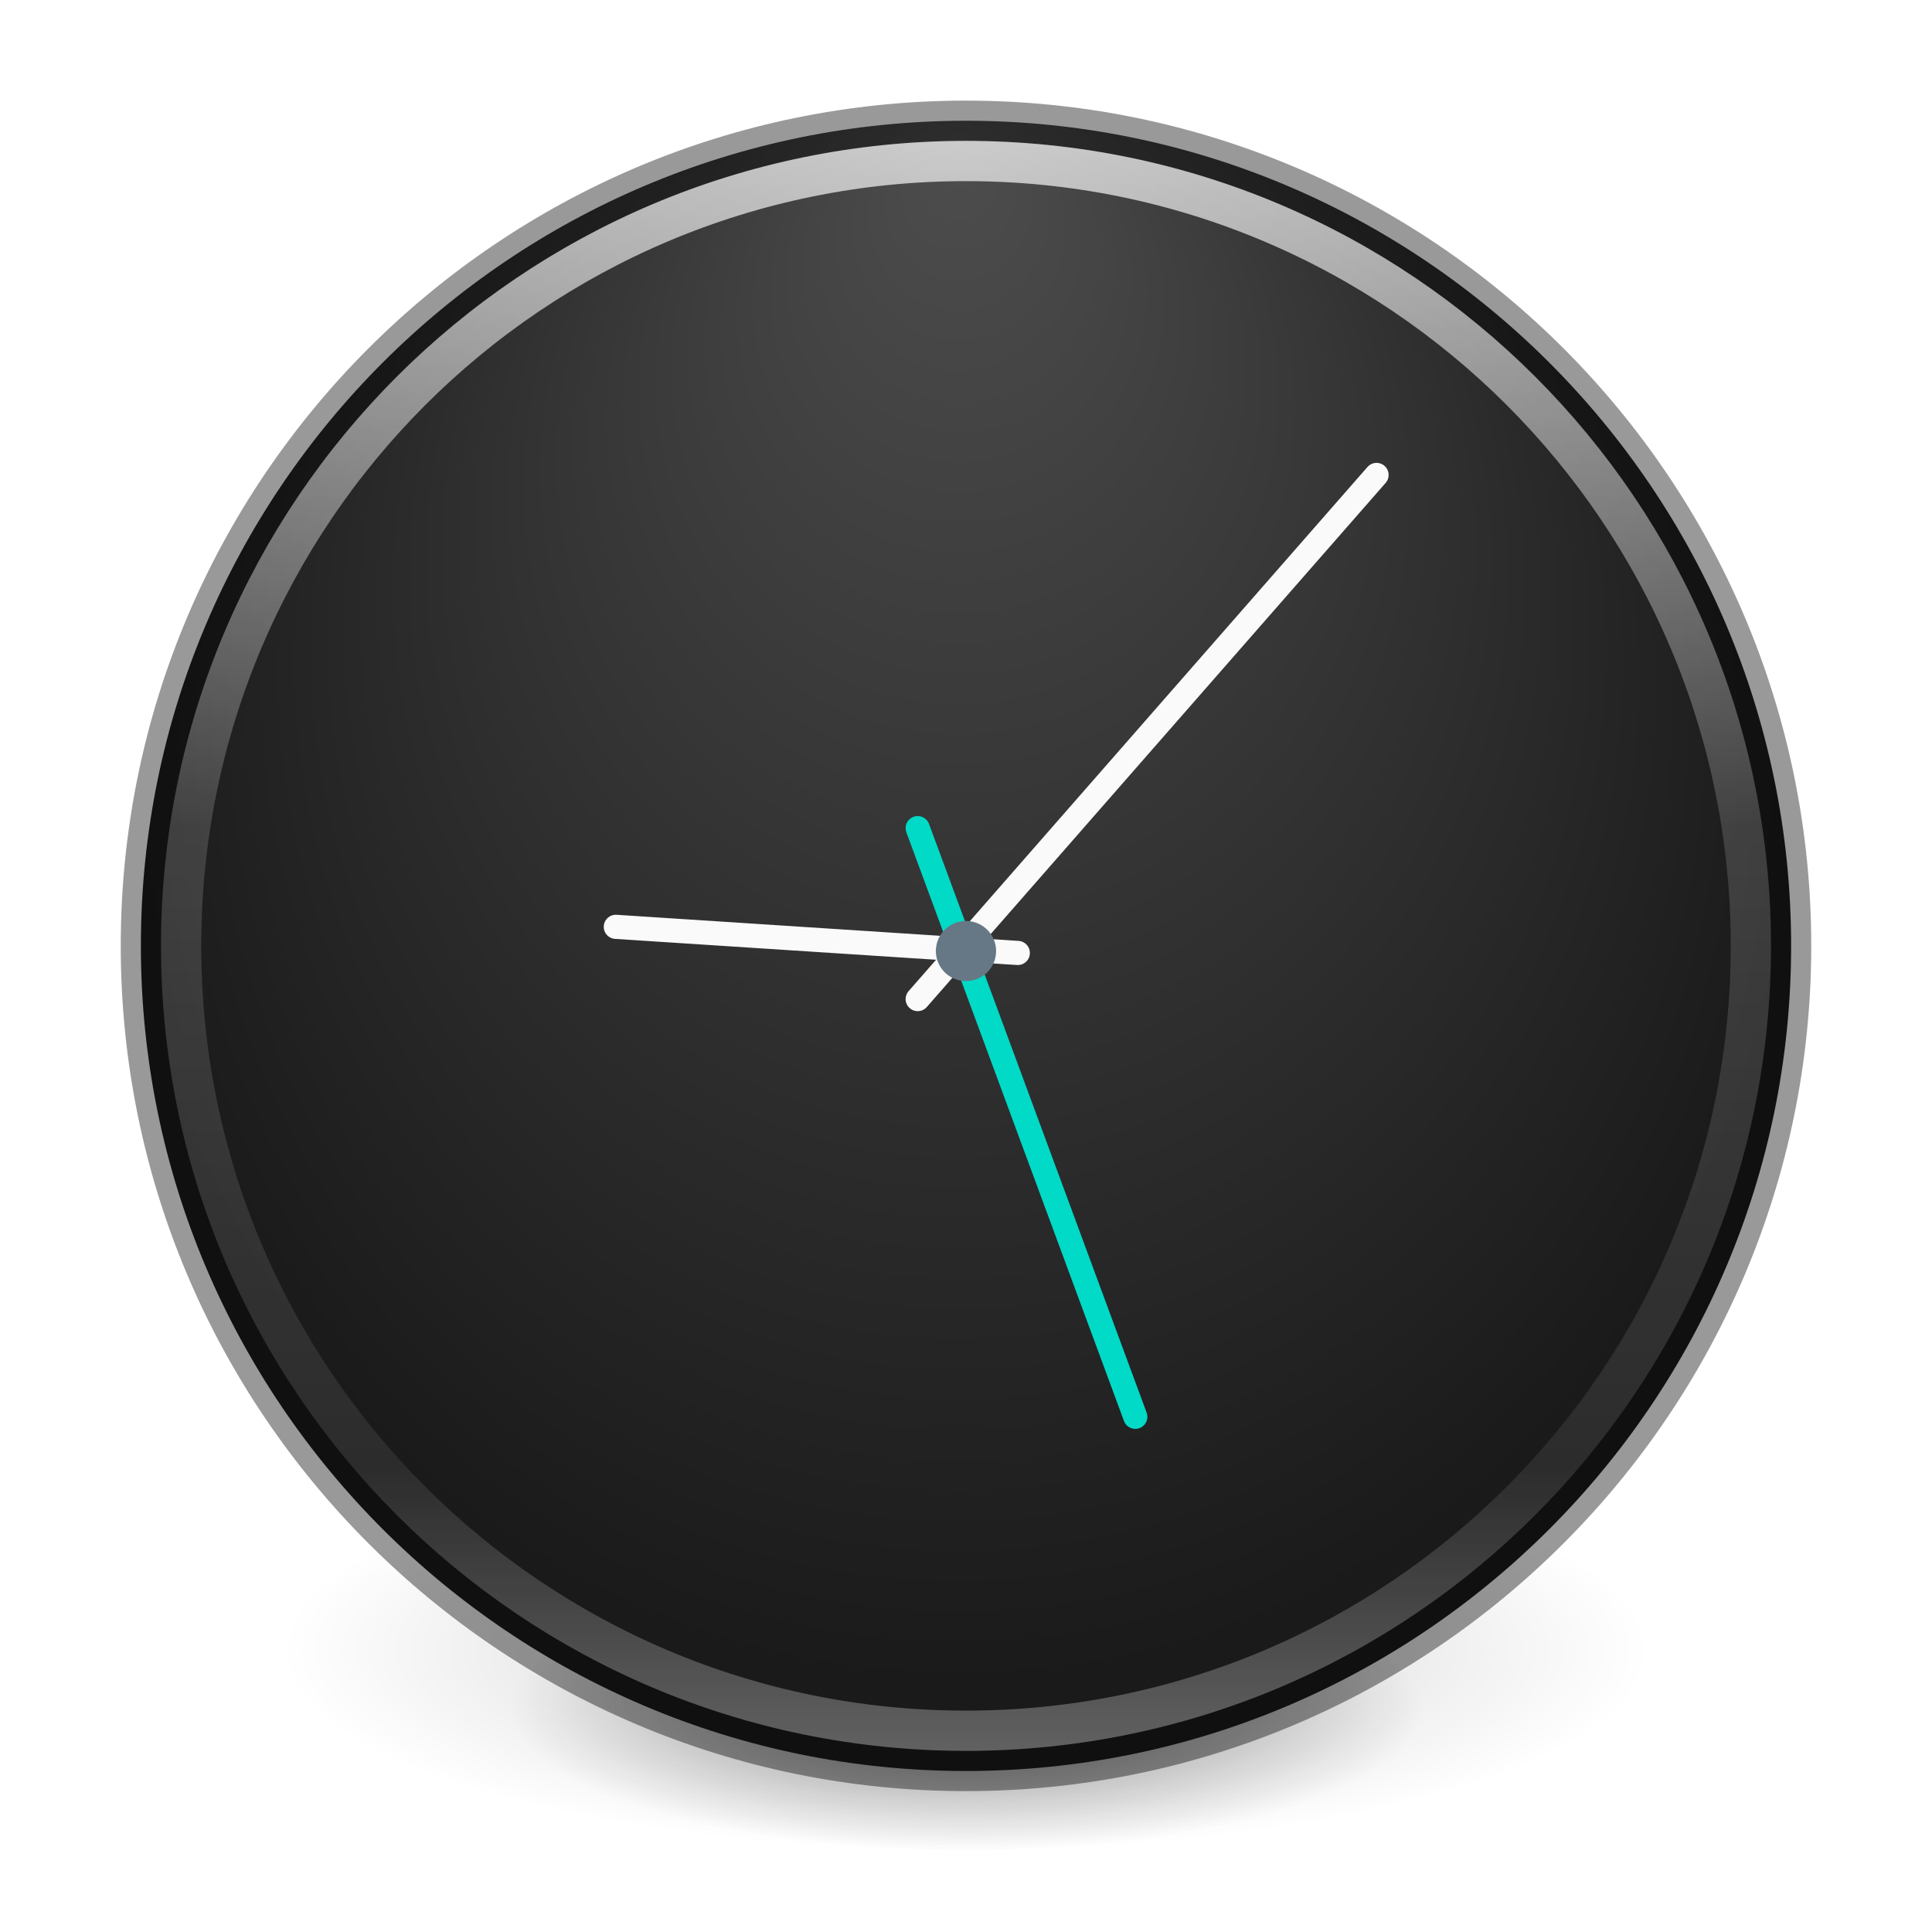
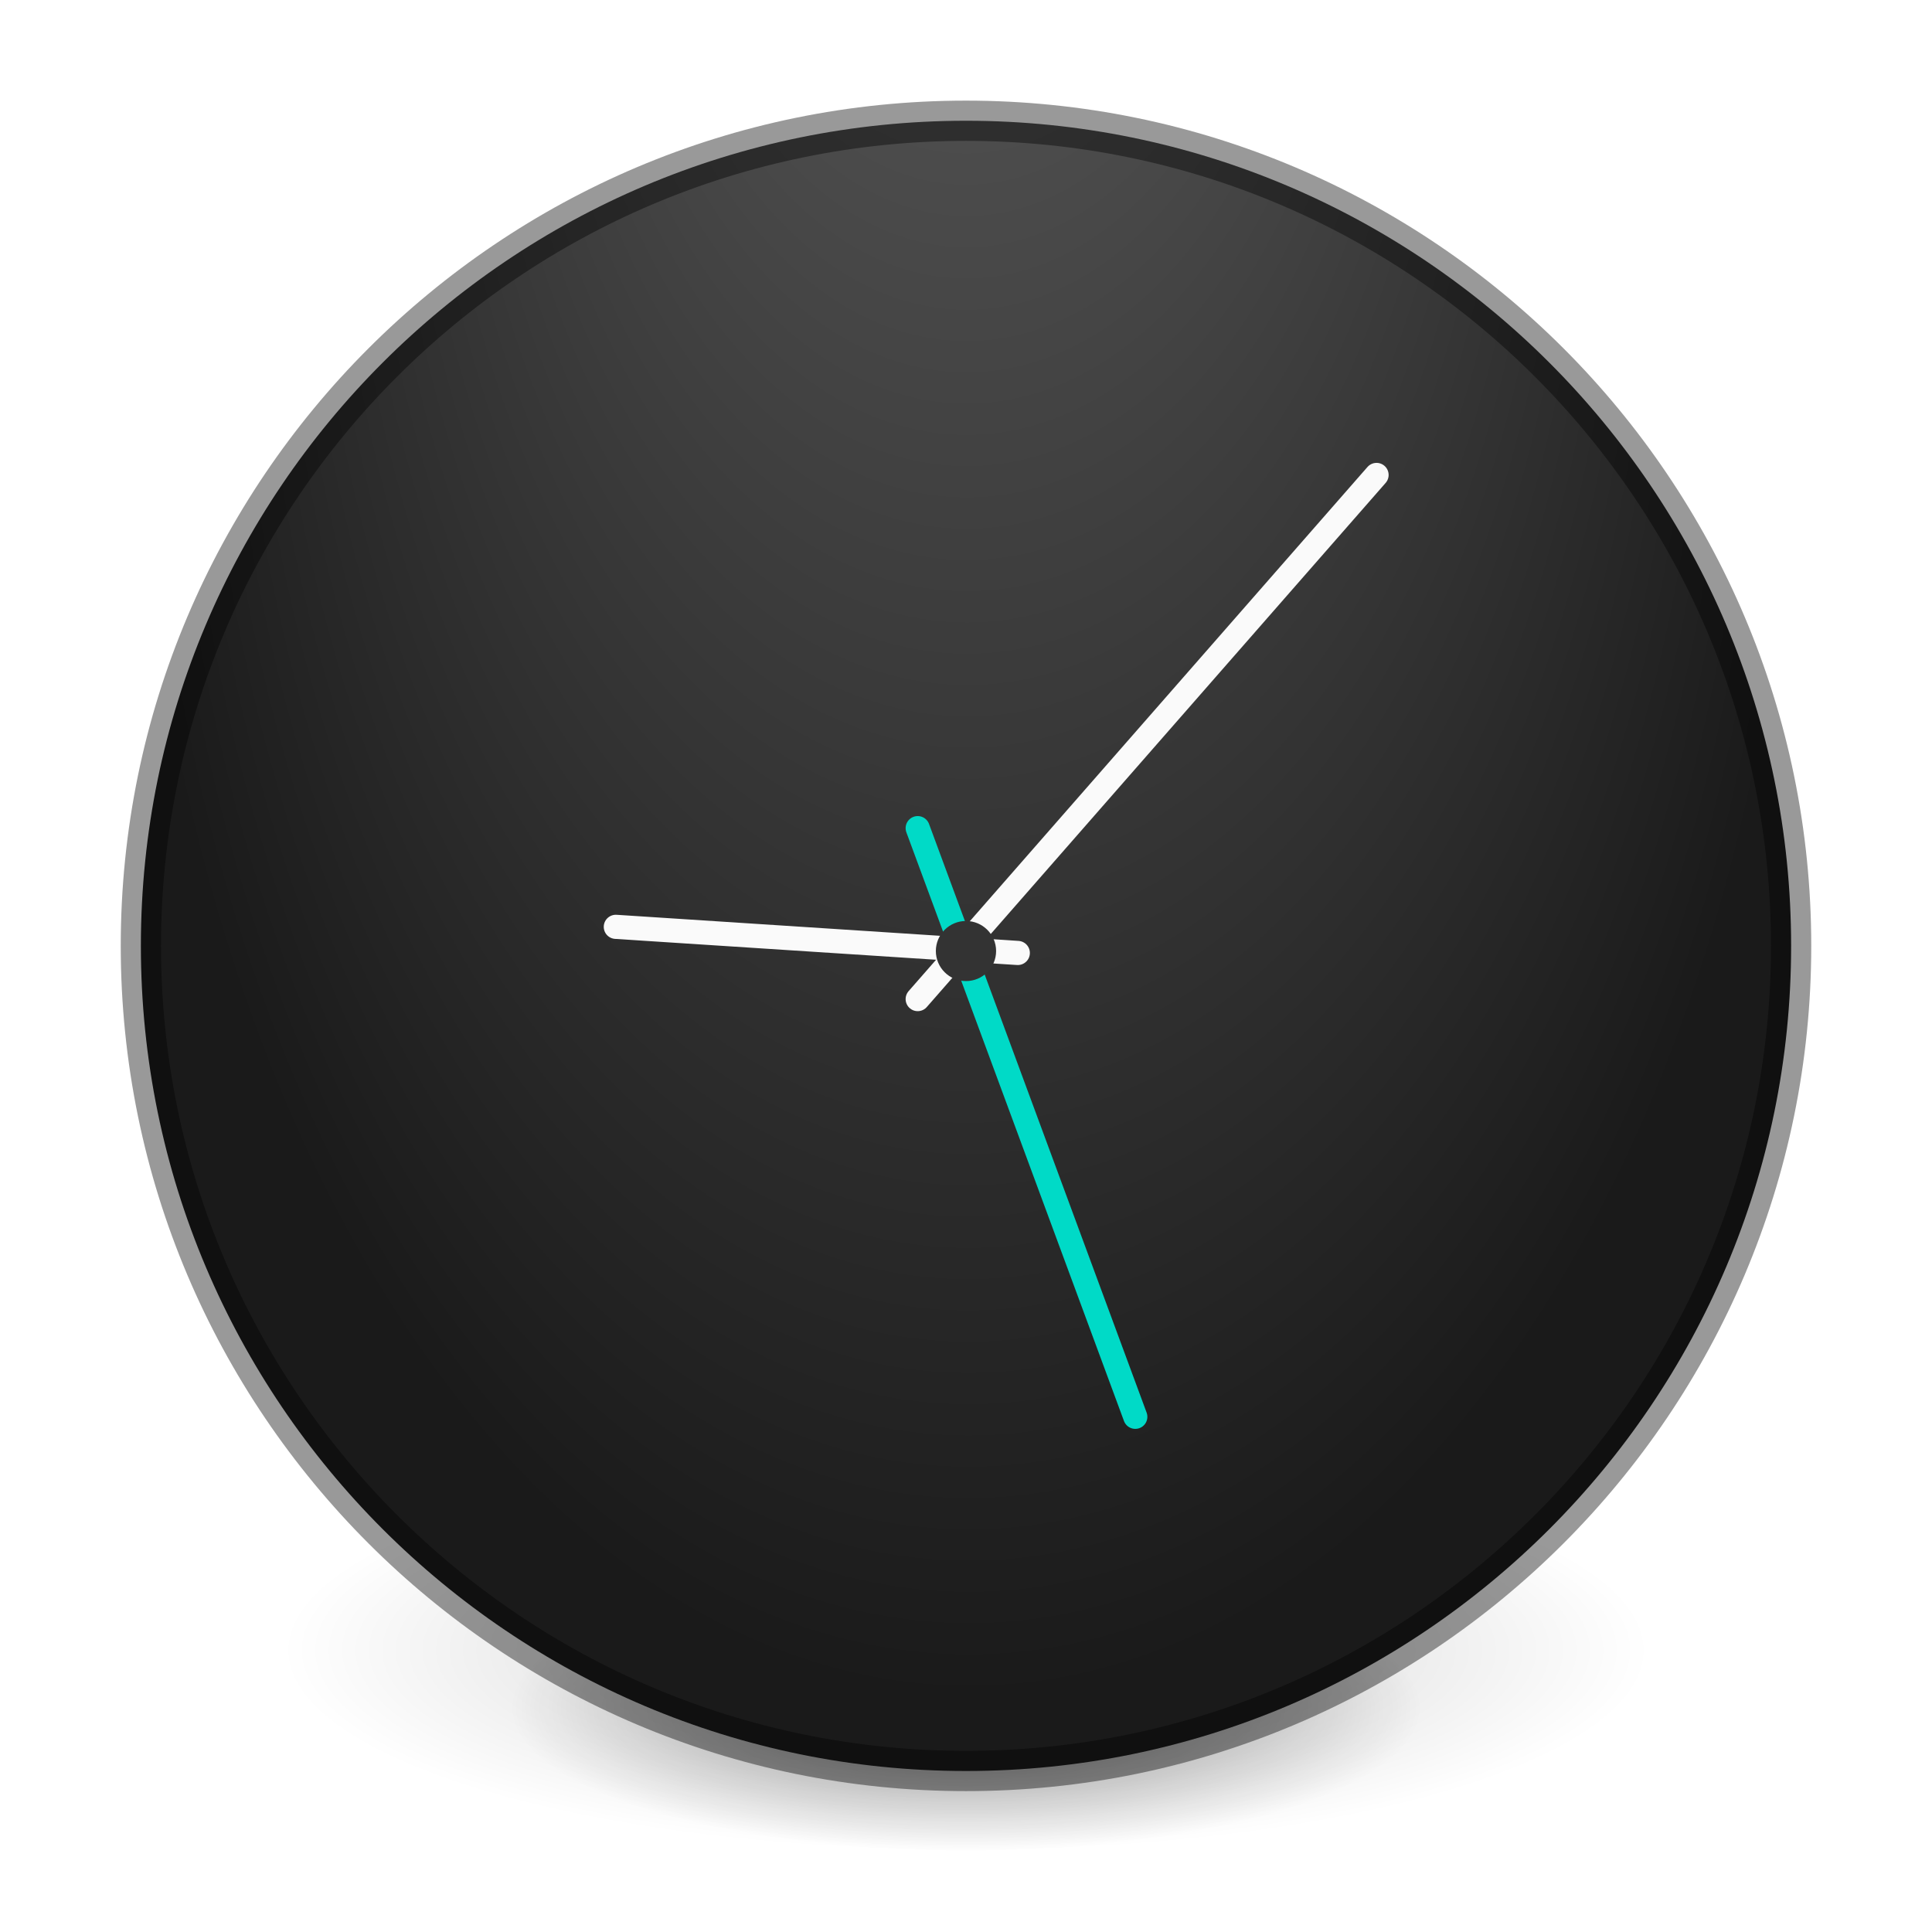
<svg xmlns="http://www.w3.org/2000/svg" xmlns:xlink="http://www.w3.org/1999/xlink" width="48" height="48" viewBox="0 0 48 48" id="svg2" version="1.1">
  <defs id="defs4">
    <linearGradient id="linearGradient1111">
      <stop offset="0" style="stop-color:#ffffff;stop-opacity:0.706" id="stop1103" />
      <stop offset="0.424" style="stop-color:#ffffff;stop-opacity:0.157" id="stop1105" />
      <stop offset="0.821" style="stop-color:#ffffff;stop-opacity:0.078" id="stop1107" />
      <stop offset="1" style="stop-color:#ffffff;stop-opacity:0.314" id="stop1109" />
    </linearGradient>
    <linearGradient id="linearGradient23419">
      <stop id="stop23421" style="stop-color:#000000;stop-opacity:1" offset="0" />
      <stop id="stop23423" style="stop-color:#000000;stop-opacity:0" offset="1" />
    </linearGradient>
    <linearGradient id="linearGradient4806-2-9">
      <stop id="stop4808-4-6" style="stop-color:#ffffff;stop-opacity:1" offset="0" />
      <stop id="stop4810-0-9" style="stop-color:#ffffff;stop-opacity:0.235" offset="0.424" />
      <stop id="stop4812-8-7" style="stop-color:#ffffff;stop-opacity:0.157" offset="0.821" />
      <stop id="stop4814-0-7" style="stop-color:#ffffff;stop-opacity:0.392" offset="1" />
    </linearGradient>
    <linearGradient xlink:href="#linearGradient4806-2-9" id="linearGradient8460" gradientUnits="userSpaceOnUse" gradientTransform="matrix(1.183848,0,0,1.183848,-61.44558,-8.99018)" x1="71.204" y1="15.369" x2="71.204" y2="40.496" />
    <linearGradient xlink:href="#linearGradient4806-2-9" id="linearGradient8456" gradientUnits="userSpaceOnUse" gradientTransform="matrix(1.347138,0,0,-1.347138,-73.23118,61.54055)" x1="71.204" y1="15.369" x2="71.204" y2="40.496" />
    <linearGradient xlink:href="#linearGradient4251" id="linearGradient8452" gradientUnits="userSpaceOnUse" gradientTransform="matrix(0.3875,0,0,0.3875,-154.2,-83.67496)" x1="304" y1="98" x2="368" y2="210" />
    <linearGradient id="linearGradient4251">
      <stop id="stop4259" offset="0" style="stop-color:#cccccc;stop-opacity:1" />
      <stop style="stop-color:#f4f4f4;stop-opacity:1" offset="0.52" id="stop6460" />
      <stop style="stop-color:#c1c1c1;stop-opacity:1" offset="1" id="stop4183" />
    </linearGradient>
    <linearGradient xlink:href="#linearGradient4806-2-9" id="linearGradient8448" gradientUnits="userSpaceOnUse" gradientTransform="matrix(1.592072,0,0,1.592072,-90.90958,-20.3661)" x1="71.204" y1="15.369" x2="71.204" y2="40.496" />
    <linearGradient xlink:href="#linearGradient4140" id="linearGradient8444" gradientUnits="userSpaceOnUse" gradientTransform="matrix(0.6949152,0,0,0.6949152,-131.3136,-101.0847)" x1="196" y1="152" x2="252" y2="208" />
    <linearGradient id="linearGradient4140">
      <stop id="stop4142" offset="0" style="stop-color:#f9c440;stop-opacity:1" />
      <stop style="stop-color:#fff394;stop-opacity:1" offset="0.502" id="stop5784" />
      <stop id="stop4144" offset="1" style="stop-color:#f9c440;stop-opacity:1" />
    </linearGradient>
    <radialGradient gradientTransform="matrix(0.2549024,0,0,0.08762273,-1.27539,25.1859)" gradientUnits="userSpaceOnUse" xlink:href="#linearGradient23419" id="radialGradient3018" fy="186.171" fx="99.157" r="62.769" cy="186.171" cx="99.157" />
    <linearGradient id="linearGradient4119">
      <stop id="stop4121" style="stop-color:#ffffff;stop-opacity:1" offset="0" />
      <stop id="stop4148" style="stop-color:#afaba5;stop-opacity:1" offset="0.54" />
      <stop id="stop4146" style="stop-color:#837874;stop-opacity:1" offset="0.62" />
      <stop id="stop4123" style="stop-color:#b4b2aa;stop-opacity:1" offset="1" />
    </linearGradient>
    <linearGradient x1="71.204" y1="15.369" x2="71.204" y2="40.496" id="linearGradient3221" xlink:href="#linearGradient1111" gradientUnits="userSpaceOnUse" gradientTransform="matrix(1.592071,0,0,1.592072,-90.90953,-20.86612)" />
-     <radialGradient cx="15.026" cy="8.626" r="20" fx="0.304" fy="8.626" id="radialGradient3228" xlink:href="#linearGradient2867-449-88-871-390-598-476-591-434-148-57-177-641-289-620-227-114-444-680-744-4-8-69-5-4-8-426-2-9-1-4-965" gradientUnits="userSpaceOnUse" gradientTransform="matrix(-6.7138023e-8,1.103308,-1.039476,-7.5994236e-8,32.78345,3.260127)" />
+     <radialGradient cx="4.533" cy="8.418" r="20" fx="-10.19" fy="8.418" id="radialGradient3228" xlink:href="#linearGradient2867-449-88-871-390-598-476-591-434-148-57-177-641-289-620-227-114-444-680-744-4-8-69-5-4-8-426-2-9-1-4-965" gradientUnits="userSpaceOnUse" gradientTransform="matrix(0.00359539,1.700154,-1.039473,0.0021982,32.76713,0.5361651)" />
    <linearGradient id="linearGradient2867-449-88-871-390-598-476-591-434-148-57-177-641-289-620-227-114-444-680-744-4-8-69-5-4-8-426-2-9-1-4-965">
-       <stop id="stop4036" style="stop-color:#4d4d4d;stop-opacity:1" offset="0" />
+       <stop id="stop4036" style="stop-color:#666666;stop-opacity:1" offset="0" />
      <stop id="stop4040" style="stop-color:#1a1a1a;stop-opacity:1" offset="1" />
    </linearGradient>
    <radialGradient cx="16" cy="15.377" r="0.626" fx="16" fy="15.377" id="radialGradient3139" xlink:href="#linearGradient4119" gradientUnits="userSpaceOnUse" gradientTransform="matrix(0,2.280334,-2.286523,0,59.16037,-13.59995)" />
    <radialGradient r="62.769" fy="185.297" fx="99.189" cy="185.297" cx="99.189" gradientTransform="matrix(0.3823536,7.5555777e-8,-1.8372241e-8,0.1115198,-5.925427,36.33585)" gradientUnits="userSpaceOnUse" id="radialGradient3300-8" xlink:href="#linearGradient23419" />
    <radialGradient r="62.769" fy="185.297" fx="99.189" cy="185.297" cx="99.189" gradientTransform="matrix(0.2549024,5.3967361e-8,-1.2248161e-8,0.07965545,6.716382,44.24067)" gradientUnits="userSpaceOnUse" id="radialGradient4192-6" xlink:href="#linearGradient23419" />
  </defs>
  <g id="g4198-4" transform="matrix(0.7083333,0,0,0.7142827,1.33333,0.2845968)" style="stroke-width:1.406">
    <path d="m 56,57.002 a 24,6.999 0 1 1 -48,0 24,6.999 0 1 1 48,0 z" id="path3818-0-6" style="opacity:0.2;fill:url(#radialGradient3300-8);fill-opacity:1;stroke:none;stroke-width:1.406" />
    <path style="opacity:0.4;fill:url(#radialGradient4192-6);fill-opacity:1;stroke:none;stroke-width:1.406" id="path4190-2" d="m 48,59.002 a 16,4.999 0 1 1 -32,0 16,4.999 0 1 1 32,0 z" />
  </g>
  <path d="m 24,3 c -11.311,0 -20.5,9.189 -20.5,20.5 0,11.311 9.189,20.5 20.5,20.5 11.311,0 20.5,-9.189 20.5,-20.5 C 44.5,12.189 35.311,3 24,3 Z" id="path2555-7-65" style="color:#000000;display:inline;overflow:visible;visibility:visible;fill:url(#radialGradient3228);fill-opacity:1;fill-rule:nonzero;stroke:none;stroke-width:1;marker:none;enable-background:accumulate" />
  <path d="m 24,3 c -11.311,0 -20.5,9.189 -20.5,20.5 0,11.311 9.189,20.5 20.5,20.5 11.311,0 20.5,-9.189 20.5,-20.5 C 44.5,12.189 35.311,3 24,3 Z" id="path2555-7-1-7" style="color:#000000;display:inline;overflow:visible;visibility:visible;opacity:0.4;fill:none;stroke:#000000;stroke-width:1;stroke-linecap:round;stroke-linejoin:round;stroke-miterlimit:4;stroke-dasharray:none;stroke-dashoffset:0;stroke-opacity:1;marker:none;enable-background:accumulate" />
  <path d="M 22.8,24.822 34.2,11.8" id="path2312" style="fill:none;stroke:#fafafa;stroke-width:0.6;stroke-linecap:round;stroke-linejoin:miter;stroke-miterlimit:4;stroke-dasharray:none;stroke-opacity:1" />
  <path d="M 25.287,23.676 15.3,23.027" id="path2314" style="fill:#0000ff;fill-opacity:1;stroke:#fafafa;stroke-width:0.6;stroke-linecap:round;stroke-linejoin:miter;stroke-miterlimit:4;stroke-dasharray:none;stroke-opacity:1" />
  <path d="m 22.8,20.575 5.406,14.625" id="path2316" style="fill:none;stroke:#00dac7;stroke-width:0.6;stroke-linecap:round;stroke-linejoin:miter;stroke-miterlimit:4;stroke-dasharray:none;stroke-opacity:1" />
-   <path d="m 43.5,23.5 c 0,10.77 -8.73,19.5 -19.5,19.5 -10.77,0 -19.5,-8.73 -19.5,-19.5 0,-10.77 8.73,-19.5 19.5,-19.5 10.77,0 19.5,8.73 19.5,19.5 z" id="path3421" style="color:#000000;display:inline;overflow:visible;visibility:visible;fill:none;stroke:url(#linearGradient3221);stroke-width:1;stroke-linecap:round;stroke-linejoin:round;stroke-miterlimit:4;stroke-dasharray:none;stroke-dashoffset:0;stroke-opacity:1;marker:none;enable-background:accumulate" />
-   <path d="m 24.748,23.628 a 0.748,0.746 0 1 1 -1.497,0 0.748,0.746 0 1 1 1.497,0 z" id="path4117" style="color:#000000;display:inline;overflow:visible;visibility:visible;fill:#667885;fill-opacity:1;fill-rule:nonzero;stroke:none;stroke-width:1.495;marker:none;enable-background:accumulate" />
+   <path d="m 24.748,23.628 a 0.748,0.746 0 1 1 -1.497,0 0.748,0.746 0 1 1 1.497,0 z" id="path4117" style="color:#000000;display:inline;overflow:visible;visibility:visible;fill:#333333;fill-opacity:1;fill-rule:nonzero;stroke:none;stroke-width:1.495;marker:none;enable-background:accumulate" />
</svg>
